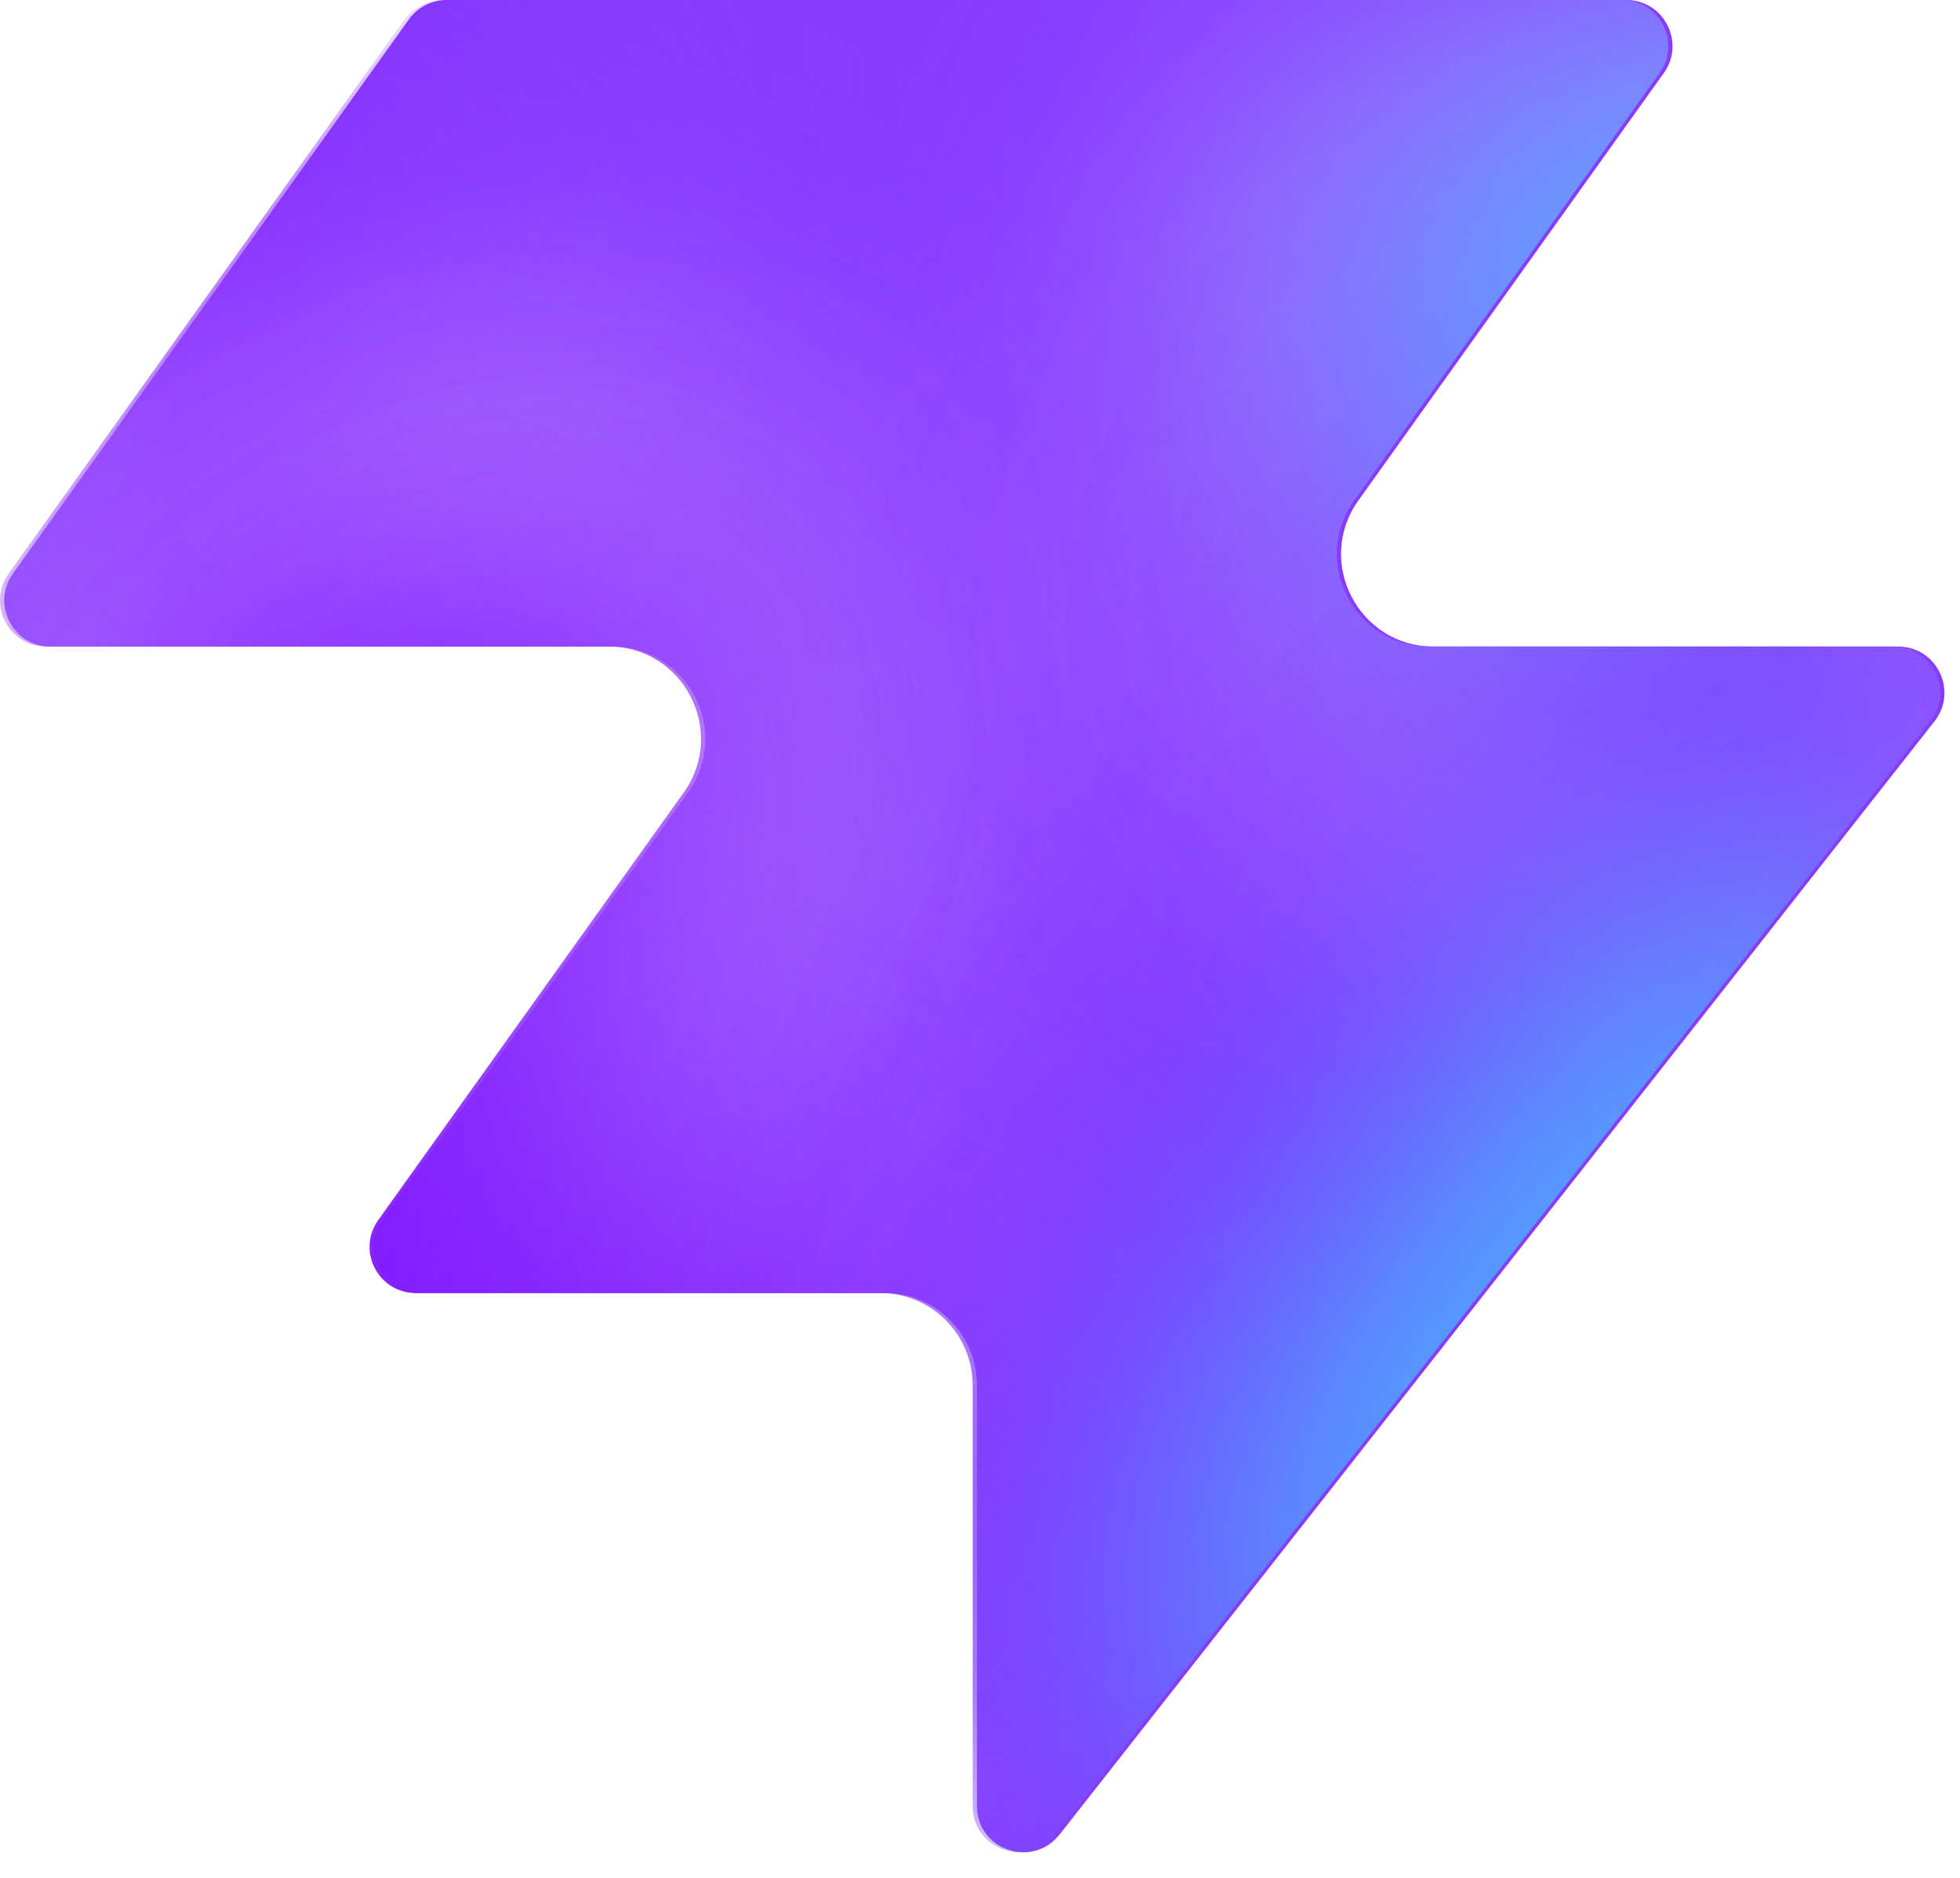
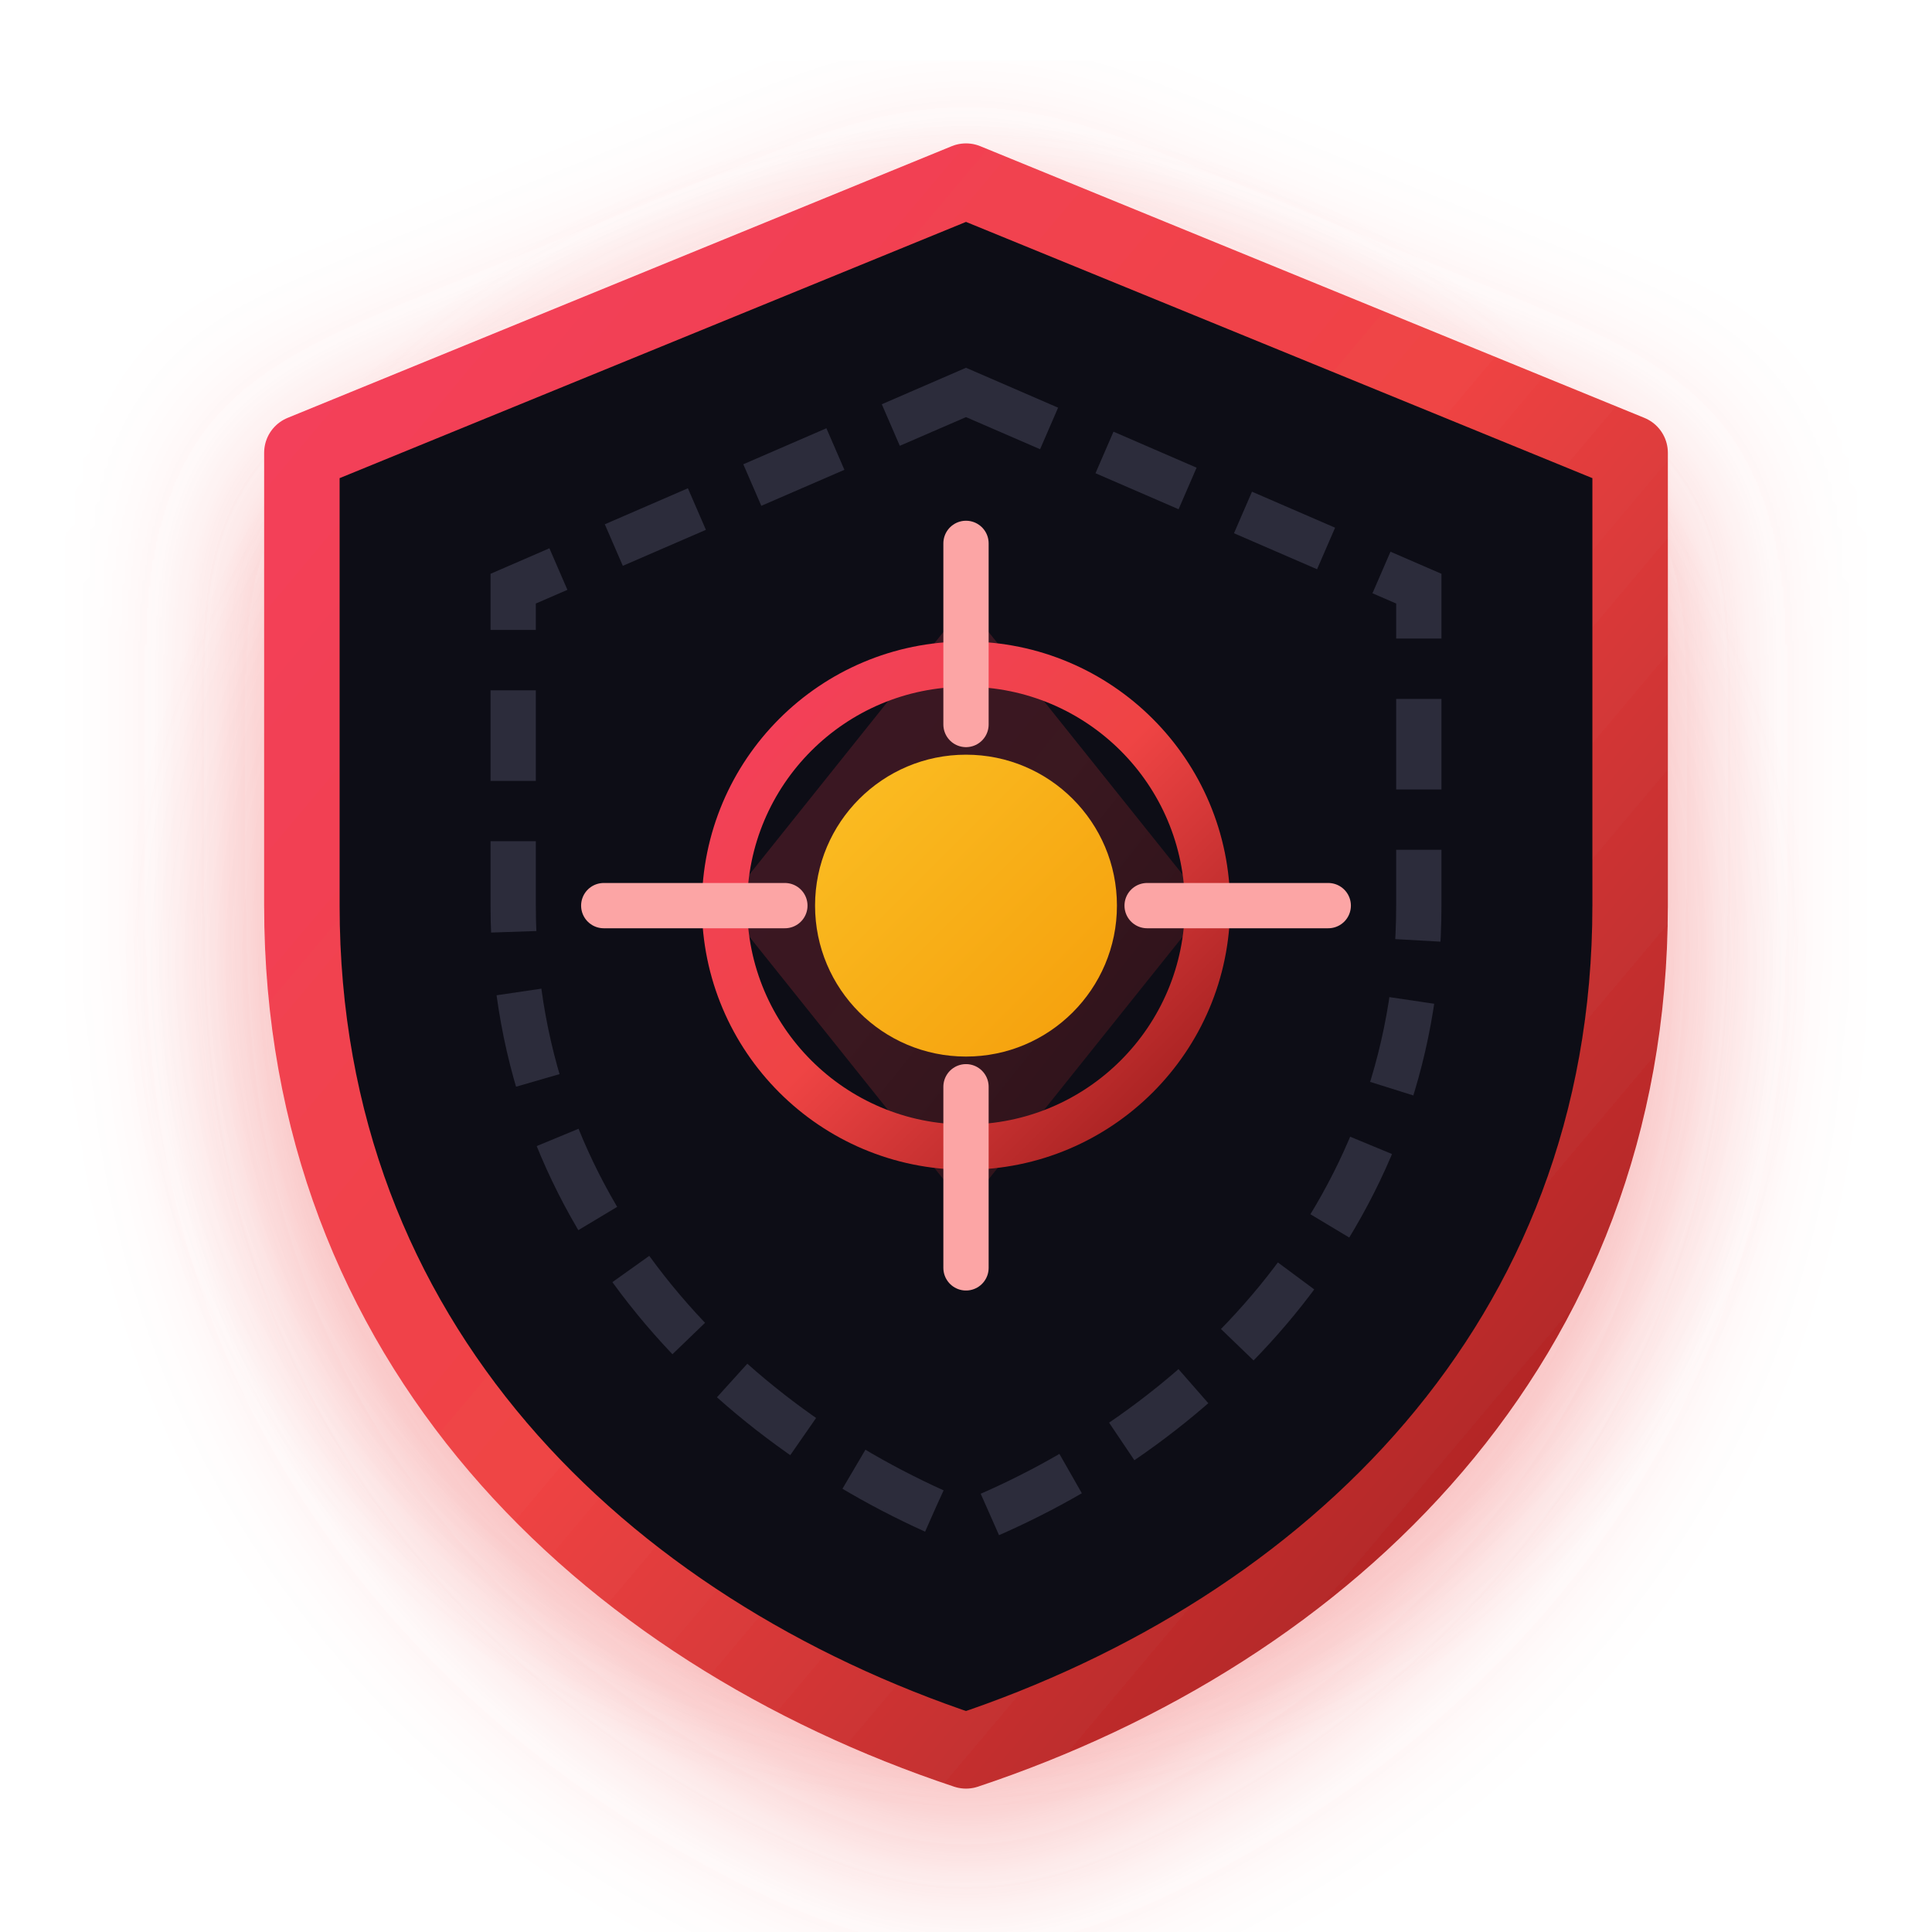
- <svg xmlns="http://www.w3.org/2000/svg" width="48" height="46" fill="none" viewBox="0 0 48 46">
-   <path fill="#863bff" d="M25.946 44.938c-.664.845-2.021.375-2.021-.698V33.937a2.26 2.26 0 0 0-2.262-2.262H10.287c-.92 0-1.456-1.04-.92-1.788l7.48-10.471c1.07-1.497 0-3.578-1.842-3.578H1.237c-.92 0-1.456-1.04-.92-1.788L10.013.474c.214-.297.556-.474.92-.474h28.894c.92 0 1.456 1.04.92 1.788l-7.48 10.471c-1.07 1.498 0 3.579 1.842 3.579h11.377c.943 0 1.473 1.088.89 1.83L25.947 44.94z" style="fill:#863bff;fill:color(display-p3 .525 .23 1);fill-opacity:1" />
-   <mask id="a" width="48" height="46" x="0" y="0" maskUnits="userSpaceOnUse" style="mask-type:alpha">
-     <path fill="#000" d="M25.842 44.938c-.664.844-2.021.375-2.021-.698V33.937a2.26 2.26 0 0 0-2.262-2.262H10.183c-.92 0-1.456-1.04-.92-1.788l7.48-10.471c1.07-1.498 0-3.579-1.842-3.579H1.133c-.92 0-1.456-1.04-.92-1.787L9.91.473c.214-.297.556-.474.92-.474h28.894c.92 0 1.456 1.04.92 1.788l-7.48 10.471c-1.07 1.498 0 3.578 1.842 3.578h11.377c.943 0 1.473 1.088.89 1.832L25.843 44.94z" style="fill:#000;fill-opacity:1" />
-   </mask>
-   <g mask="url(#a)">
-     <g filter="url(#b)">
-       <ellipse cx="5.508" cy="14.704" fill="#ede6ff" rx="5.508" ry="14.704" style="fill:#ede6ff;fill:color(display-p3 .927 .903 1);fill-opacity:1" transform="matrix(.00324 1 1 -.00324 -4.47 31.516)" />
-     </g>
-     <g filter="url(#c)">
-       <ellipse cx="10.399" cy="29.851" fill="#ede6ff" rx="10.399" ry="29.851" style="fill:#ede6ff;fill:color(display-p3 .927 .903 1);fill-opacity:1" transform="matrix(.00324 1 1 -.00324 -39.328 7.883)" />
-     </g>
-     <g filter="url(#d)">
-       <ellipse cx="5.508" cy="30.487" fill="#7e14ff" rx="5.508" ry="30.487" style="fill:#7e14ff;fill:color(display-p3 .492 .077 1);fill-opacity:1" transform="rotate(89.814 -25.913 -14.639)scale(1 -1)" />
-     </g>
-     <g filter="url(#e)">
-       <ellipse cx="5.508" cy="30.599" fill="#7e14ff" rx="5.508" ry="30.599" style="fill:#7e14ff;fill:color(display-p3 .492 .077 1);fill-opacity:1" transform="rotate(89.814 -32.644 -3.334)scale(1 -1)" />
-     </g>
-     <g filter="url(#f)">
-       <ellipse cx="5.508" cy="30.599" fill="#7e14ff" rx="5.508" ry="30.599" style="fill:#7e14ff;fill:color(display-p3 .492 .077 1);fill-opacity:1" transform="matrix(.00324 1 1 -.00324 -34.34 30.47)" />
-     </g>
-     <g filter="url(#g)">
-       <ellipse cx="14.072" cy="22.078" fill="#ede6ff" rx="14.072" ry="22.078" style="fill:#ede6ff;fill:color(display-p3 .927 .903 1);fill-opacity:1" transform="rotate(93.35 24.506 48.493)scale(-1 1)" />
-     </g>
-     <g filter="url(#h)">
-       <ellipse cx="3.47" cy="21.501" fill="#7e14ff" rx="3.47" ry="21.501" style="fill:#7e14ff;fill:color(display-p3 .492 .077 1);fill-opacity:1" transform="rotate(89.009 28.708 47.59)scale(-1 1)" />
-     </g>
-     <g filter="url(#i)">
-       <ellipse cx="3.47" cy="21.501" fill="#7e14ff" rx="3.47" ry="21.501" style="fill:#7e14ff;fill:color(display-p3 .492 .077 1);fill-opacity:1" transform="rotate(89.009 28.708 47.59)scale(-1 1)" />
-     </g>
-     <g filter="url(#j)">
-       <ellipse cx=".387" cy="8.972" fill="#7e14ff" rx="4.407" ry="29.108" style="fill:#7e14ff;fill:color(display-p3 .492 .077 1);fill-opacity:1" transform="rotate(39.51 .387 8.972)" />
-     </g>
-     <g filter="url(#k)">
-       <ellipse cx="47.523" cy="-6.092" fill="#7e14ff" rx="4.407" ry="29.108" style="fill:#7e14ff;fill:color(display-p3 .492 .077 1);fill-opacity:1" transform="rotate(37.892 47.523 -6.092)" />
-     </g>
-     <g filter="url(#l)">
-       <ellipse cx="41.412" cy="6.333" fill="#47bfff" rx="5.971" ry="9.665" style="fill:#47bfff;fill:color(display-p3 .28 .748 1);fill-opacity:1" transform="rotate(37.892 41.412 6.333)" />
-     </g>
-     <g filter="url(#m)">
-       <ellipse cx="-1.879" cy="38.332" fill="#7e14ff" rx="4.407" ry="29.108" style="fill:#7e14ff;fill:color(display-p3 .492 .077 1);fill-opacity:1" transform="rotate(37.892 -1.88 38.332)" />
-     </g>
-     <g filter="url(#n)">
-       <ellipse cx="-1.879" cy="38.332" fill="#7e14ff" rx="4.407" ry="29.108" style="fill:#7e14ff;fill:color(display-p3 .492 .077 1);fill-opacity:1" transform="rotate(37.892 -1.88 38.332)" />
-     </g>
-     <g filter="url(#o)">
-       <ellipse cx="35.651" cy="29.907" fill="#7e14ff" rx="4.407" ry="29.108" style="fill:#7e14ff;fill:color(display-p3 .492 .077 1);fill-opacity:1" transform="rotate(37.892 35.651 29.907)" />
-     </g>
-     <g filter="url(#p)">
-       <ellipse cx="38.418" cy="32.4" fill="#47bfff" rx="5.971" ry="15.297" style="fill:#47bfff;fill:color(display-p3 .28 .748 1);fill-opacity:1" transform="rotate(37.892 38.418 32.4)" />
-     </g>
-   </g>
+ <svg xmlns="http://www.w3.org/2000/svg" viewBox="0 0 64 64" fill="none">
  <defs>
-     <filter id="b" width="60.045" height="41.654" x="-19.77" y="16.149" color-interpolation-filters="sRGB" filterUnits="userSpaceOnUse">
-       <feFlood flood-opacity="0" result="BackgroundImageFix" />
-       <feBlend in="SourceGraphic" in2="BackgroundImageFix" result="shape" />
-       <feGaussianBlur result="effect1_foregroundBlur_2002_17158" stdDeviation="7.659" />
-     </filter>
-     <filter id="c" width="90.34" height="51.437" x="-54.613" y="-7.533" color-interpolation-filters="sRGB" filterUnits="userSpaceOnUse">
-       <feFlood flood-opacity="0" result="BackgroundImageFix" />
-       <feBlend in="SourceGraphic" in2="BackgroundImageFix" result="shape" />
-       <feGaussianBlur result="effect1_foregroundBlur_2002_17158" stdDeviation="7.659" />
-     </filter>
-     <filter id="d" width="79.355" height="29.4" x="-49.64" y="2.03" color-interpolation-filters="sRGB" filterUnits="userSpaceOnUse">
-       <feFlood flood-opacity="0" result="BackgroundImageFix" />
-       <feBlend in="SourceGraphic" in2="BackgroundImageFix" result="shape" />
-       <feGaussianBlur result="effect1_foregroundBlur_2002_17158" stdDeviation="4.596" />
-     </filter>
-     <filter id="e" width="79.579" height="29.4" x="-45.045" y="20.029" color-interpolation-filters="sRGB" filterUnits="userSpaceOnUse">
-       <feFlood flood-opacity="0" result="BackgroundImageFix" />
-       <feBlend in="SourceGraphic" in2="BackgroundImageFix" result="shape" />
-       <feGaussianBlur result="effect1_foregroundBlur_2002_17158" stdDeviation="4.596" />
-     </filter>
-     <filter id="f" width="79.579" height="29.4" x="-43.513" y="21.178" color-interpolation-filters="sRGB" filterUnits="userSpaceOnUse">
-       <feFlood flood-opacity="0" result="BackgroundImageFix" />
-       <feBlend in="SourceGraphic" in2="BackgroundImageFix" result="shape" />
-       <feGaussianBlur result="effect1_foregroundBlur_2002_17158" stdDeviation="4.596" />
-     </filter>
-     <filter id="g" width="74.749" height="58.852" x="15.756" y="-17.901" color-interpolation-filters="sRGB" filterUnits="userSpaceOnUse">
-       <feFlood flood-opacity="0" result="BackgroundImageFix" />
-       <feBlend in="SourceGraphic" in2="BackgroundImageFix" result="shape" />
-       <feGaussianBlur result="effect1_foregroundBlur_2002_17158" stdDeviation="7.659" />
-     </filter>
-     <filter id="h" width="61.377" height="25.362" x="23.548" y="2.284" color-interpolation-filters="sRGB" filterUnits="userSpaceOnUse">
-       <feFlood flood-opacity="0" result="BackgroundImageFix" />
-       <feBlend in="SourceGraphic" in2="BackgroundImageFix" result="shape" />
-       <feGaussianBlur result="effect1_foregroundBlur_2002_17158" stdDeviation="4.596" />
-     </filter>
-     <filter id="i" width="61.377" height="25.362" x="23.548" y="2.284" color-interpolation-filters="sRGB" filterUnits="userSpaceOnUse">
-       <feFlood flood-opacity="0" result="BackgroundImageFix" />
-       <feBlend in="SourceGraphic" in2="BackgroundImageFix" result="shape" />
-       <feGaussianBlur result="effect1_foregroundBlur_2002_17158" stdDeviation="4.596" />
-     </filter>
-     <filter id="j" width="56.045" height="63.649" x="-27.636" y="-22.853" color-interpolation-filters="sRGB" filterUnits="userSpaceOnUse">
-       <feFlood flood-opacity="0" result="BackgroundImageFix" />
-       <feBlend in="SourceGraphic" in2="BackgroundImageFix" result="shape" />
-       <feGaussianBlur result="effect1_foregroundBlur_2002_17158" stdDeviation="4.596" />
-     </filter>
-     <filter id="k" width="54.814" height="64.646" x="20.116" y="-38.415" color-interpolation-filters="sRGB" filterUnits="userSpaceOnUse">
-       <feFlood flood-opacity="0" result="BackgroundImageFix" />
-       <feBlend in="SourceGraphic" in2="BackgroundImageFix" result="shape" />
-       <feGaussianBlur result="effect1_foregroundBlur_2002_17158" stdDeviation="4.596" />
-     </filter>
-     <filter id="l" width="33.541" height="35.313" x="24.641" y="-11.323" color-interpolation-filters="sRGB" filterUnits="userSpaceOnUse">
-       <feFlood flood-opacity="0" result="BackgroundImageFix" />
-       <feBlend in="SourceGraphic" in2="BackgroundImageFix" result="shape" />
-       <feGaussianBlur result="effect1_foregroundBlur_2002_17158" stdDeviation="4.596" />
-     </filter>
-     <filter id="m" width="54.814" height="64.646" x="-29.286" y="6.009" color-interpolation-filters="sRGB" filterUnits="userSpaceOnUse">
-       <feFlood flood-opacity="0" result="BackgroundImageFix" />
-       <feBlend in="SourceGraphic" in2="BackgroundImageFix" result="shape" />
-       <feGaussianBlur result="effect1_foregroundBlur_2002_17158" stdDeviation="4.596" />
-     </filter>
-     <filter id="n" width="54.814" height="64.646" x="-29.286" y="6.009" color-interpolation-filters="sRGB" filterUnits="userSpaceOnUse">
-       <feFlood flood-opacity="0" result="BackgroundImageFix" />
-       <feBlend in="SourceGraphic" in2="BackgroundImageFix" result="shape" />
-       <feGaussianBlur result="effect1_foregroundBlur_2002_17158" stdDeviation="4.596" />
-     </filter>
-     <filter id="o" width="54.814" height="64.646" x="8.244" y="-2.416" color-interpolation-filters="sRGB" filterUnits="userSpaceOnUse">
-       <feFlood flood-opacity="0" result="BackgroundImageFix" />
-       <feBlend in="SourceGraphic" in2="BackgroundImageFix" result="shape" />
-       <feGaussianBlur result="effect1_foregroundBlur_2002_17158" stdDeviation="4.596" />
-     </filter>
-     <filter id="p" width="39.409" height="43.623" x="18.713" y="10.588" color-interpolation-filters="sRGB" filterUnits="userSpaceOnUse">
-       <feFlood flood-opacity="0" result="BackgroundImageFix" />
-       <feBlend in="SourceGraphic" in2="BackgroundImageFix" result="shape" />
-       <feGaussianBlur result="effect1_foregroundBlur_2002_17158" stdDeviation="4.596" />
+     <linearGradient id="shieldGrad" x1="0%" y1="0%" x2="100%" y2="100%">
+       <stop offset="0%" stop-color="#f43f5e" />
+       <stop offset="50%" stop-color="#ef4444" />
+       <stop offset="100%" stop-color="#991b1b" />
+     </linearGradient>
+     <linearGradient id="coreGrad" x1="0%" y1="0%" x2="100%" y2="100%">
+       <stop offset="0%" stop-color="#fbbf24" />
+       <stop offset="100%" stop-color="#f59e0b" />
+     </linearGradient>
+     <radialGradient id="glow" cx="50%" cy="50%" r="50%">
+       <stop offset="0%" stop-color="#ef4444" stop-opacity="0.4" />
+       <stop offset="100%" stop-color="#ef4444" stop-opacity="0" />
+     </radialGradient>
+     <filter id="shadow" x="-20%" y="-20%" width="140%" height="140%">
+       <feDropShadow dx="0" dy="2" stdDeviation="3" flood-color="#ef4444" flood-opacity="0.4" />
    </filter>
  </defs>
+   <circle cx="32" cy="32" r="28" fill="url(#glow)" />
+   <path d="M32 6 L54 15 V30 C54 44.5 44 54 32 58 C20 54 10 44.5 10 30 V15 L32 6 Z" fill="#0f0f14" stroke="url(#shieldGrad)" stroke-width="2.5" stroke-linejoin="round" filter="url(#shadow)" />
+   <path d="M32 13 L47 19.5 V30 C47 40.5 39.5 47.5 32 50.5 C24.5 47.5 17 40.5 17 30 V19.5 L32 13 Z" fill="none" stroke="#2c2c3b" stroke-width="1.5" stroke-dasharray="3 2" />
+   <path d="M32 20 L40 30 L32 40 L24 30 Z" fill="url(#shieldGrad)" opacity="0.2" />
+   <circle cx="32" cy="30" r="5" fill="url(#coreGrad)" />
+   <circle cx="32" cy="30" r="8" fill="none" stroke="url(#shieldGrad)" stroke-width="1.5" />
+   <line x1="32" y1="18" x2="32" y2="24" stroke="#fca5a5" stroke-width="1.5" stroke-linecap="round" />
+   <line x1="32" y1="36" x2="32" y2="42" stroke="#fca5a5" stroke-width="1.5" stroke-linecap="round" />
+   <line x1="20" y1="30" x2="26" y2="30" stroke="#fca5a5" stroke-width="1.5" stroke-linecap="round" />
+   <line x1="38" y1="30" x2="44" y2="30" stroke="#fca5a5" stroke-width="1.5" stroke-linecap="round" />
</svg>
